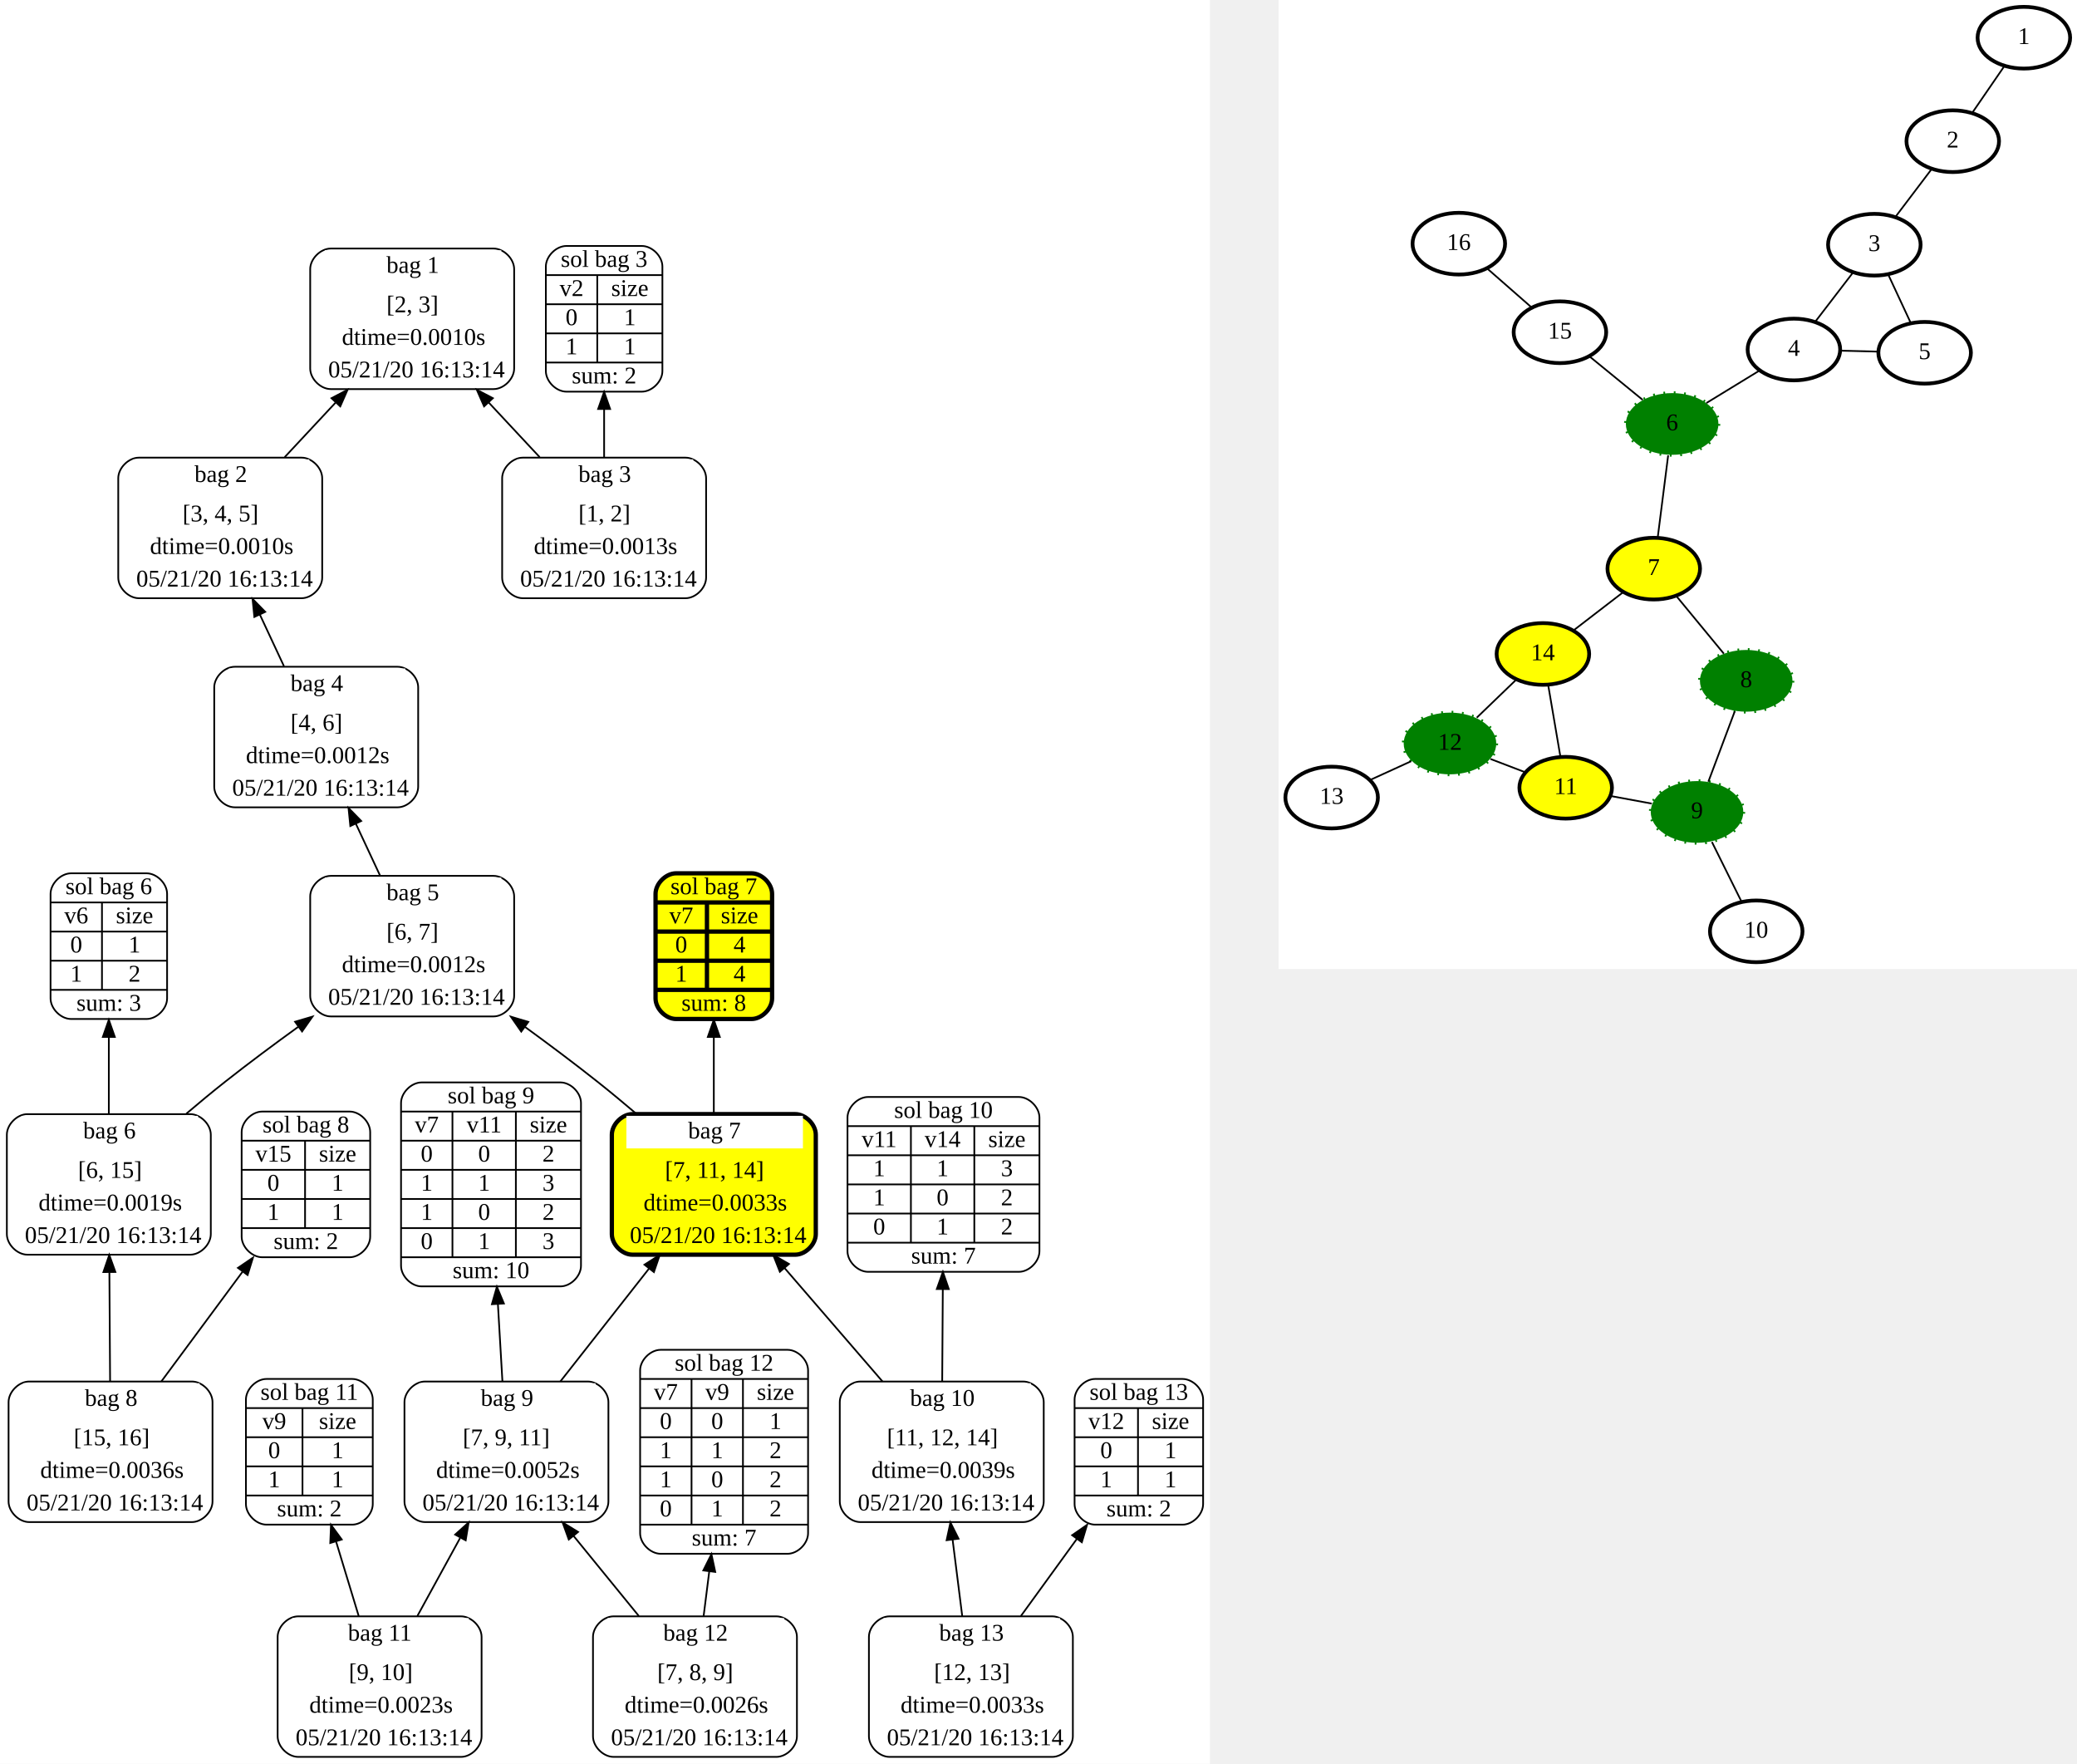
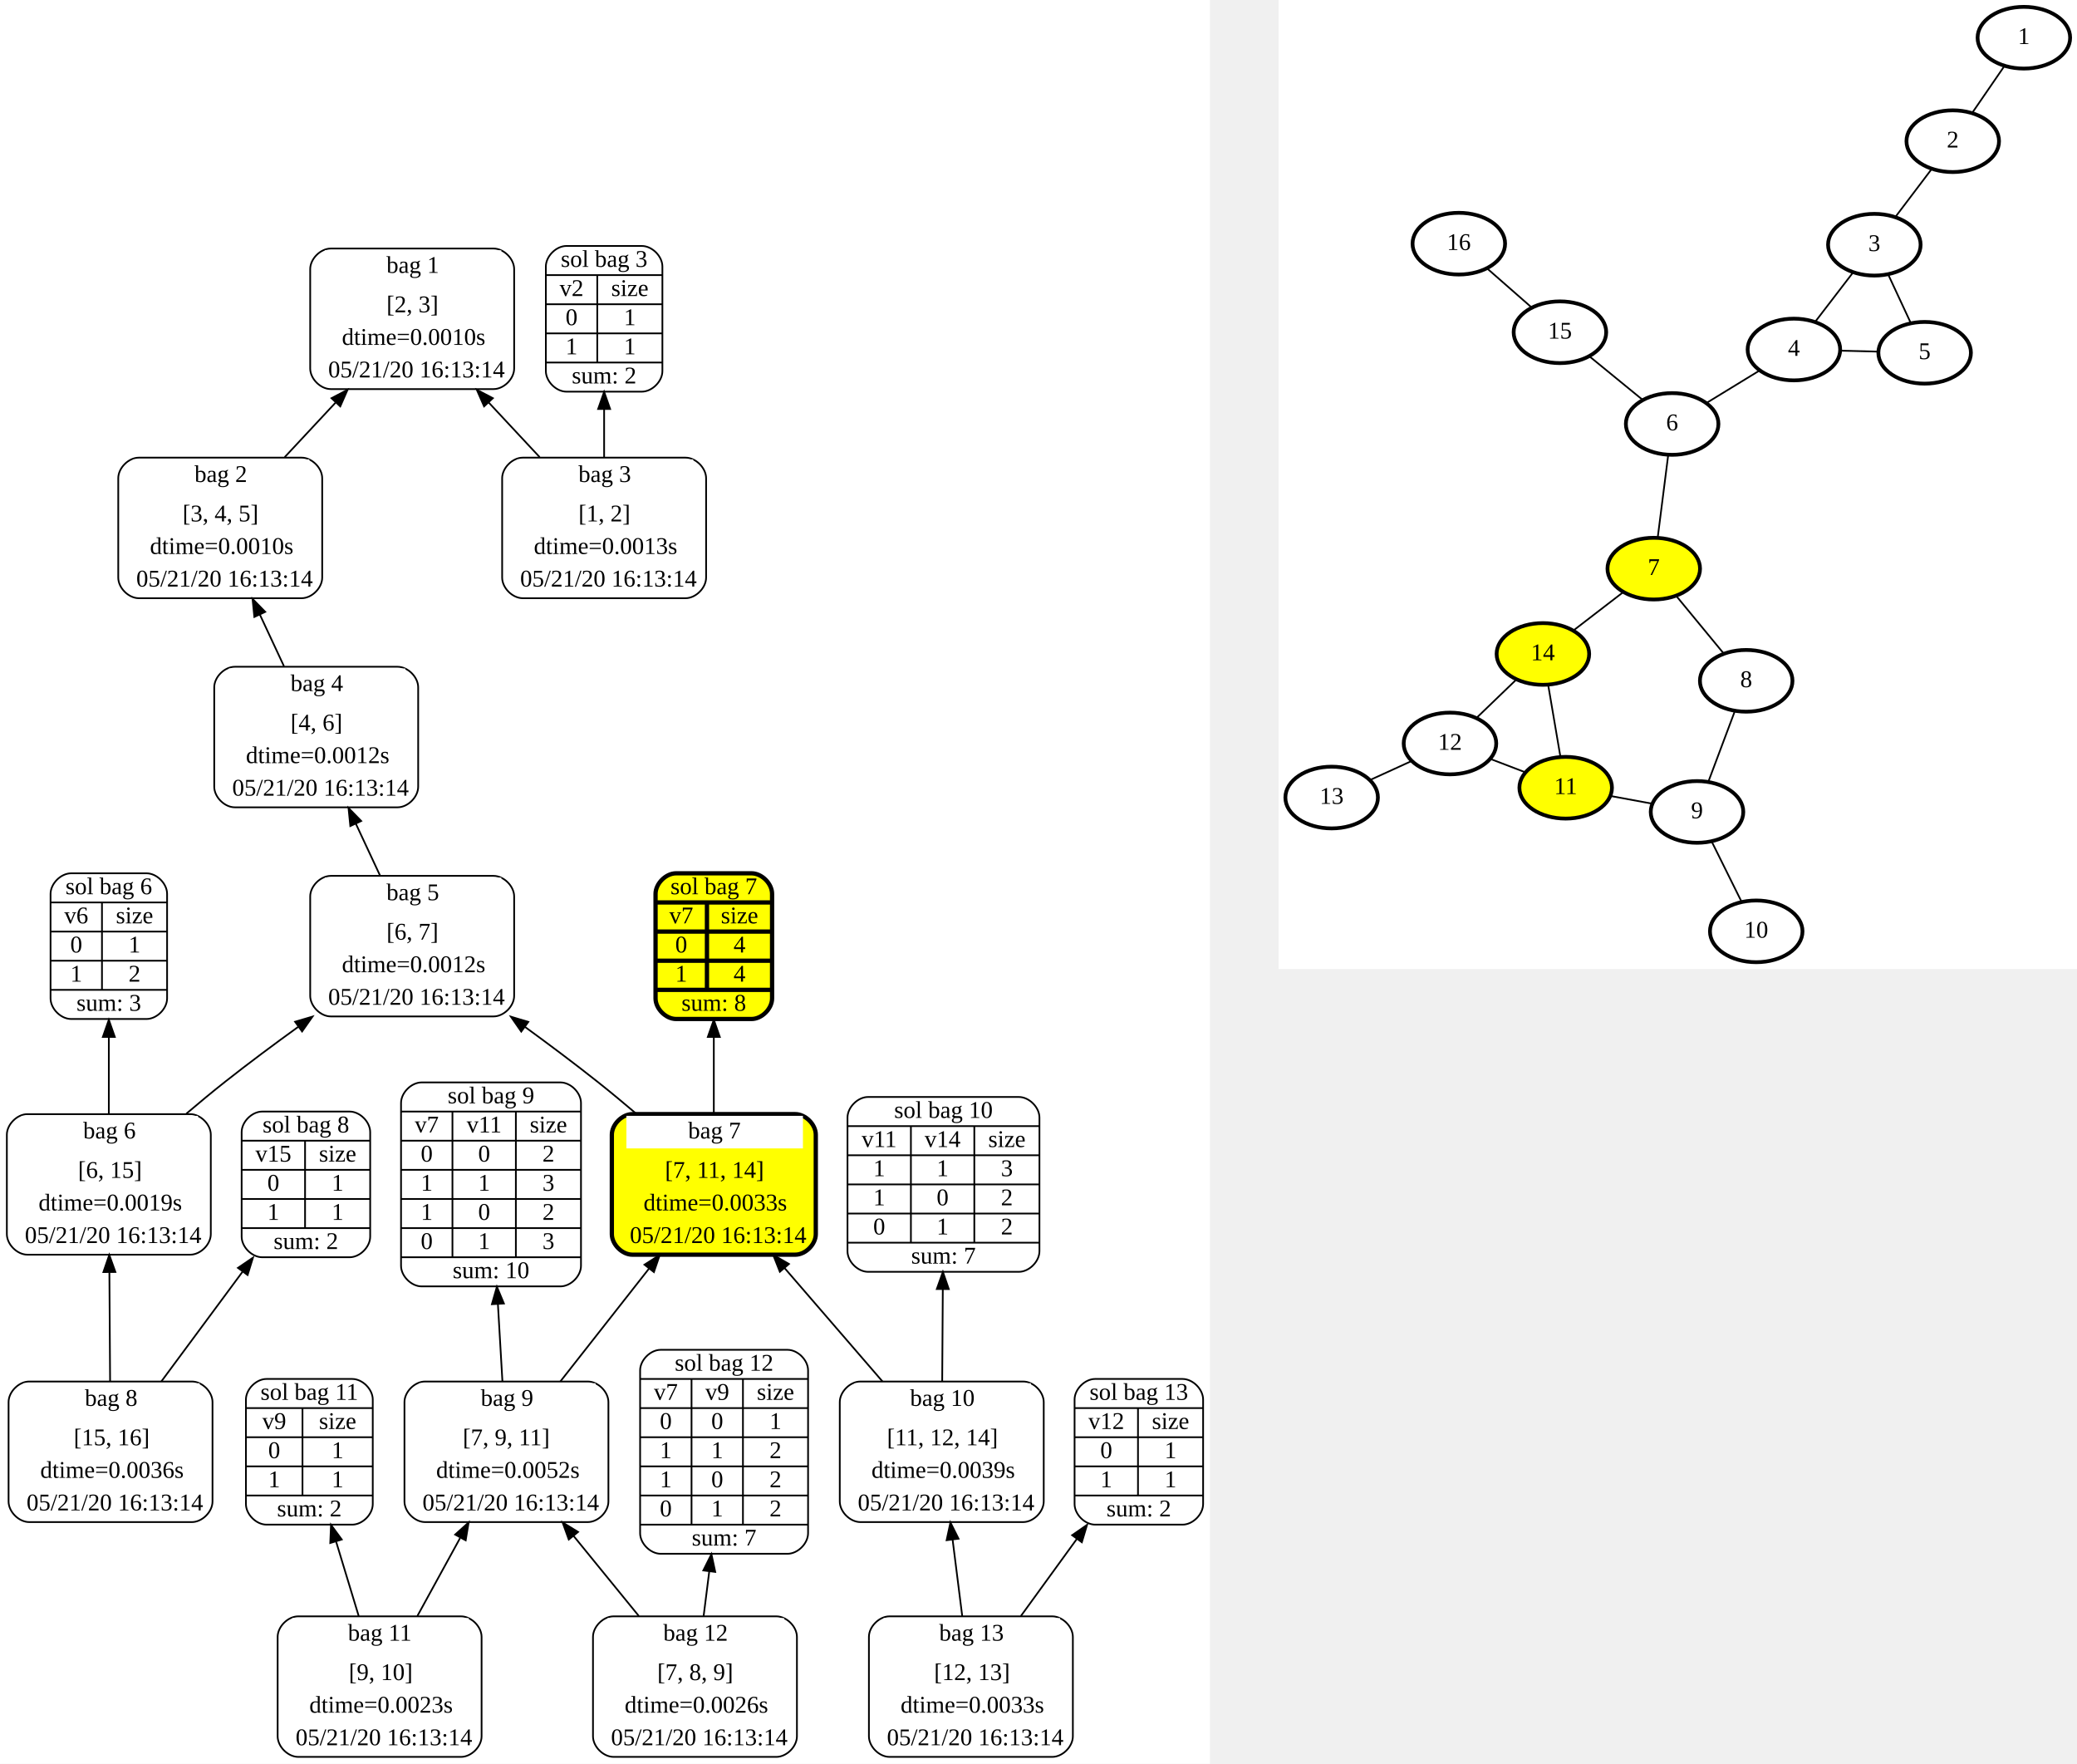
<svg xmlns="http://www.w3.org/2000/svg" viewBox="0.00 0.00 1211.9 1029.0" preserveAspectRatio="xMinYMin">
  <g id="graph0" class="graph" transform="scale(1 1) rotate(0) translate(4 1025)">
    <polygon fill="white" stroke="transparent" points="-4,4 -4,-1025 702,-1025 702,4 -4,4" />
    <g id="node1" class="node">
      <path fill="white" stroke="black" d="M284,-880C284,-880 189,-880 189,-880 183,-880 177,-874 177,-868 177,-868 177,-810 177,-810 177,-804 183,-798 189,-798 189,-798 284,-798 284,-798 290,-798 296,-804 296,-810 296,-810 296,-868 296,-868 296,-874 290,-880 284,-880" />
      <polygon fill="white" stroke="transparent" points="185.5,-860 185.5,-879 288.5,-879 288.5,-860 185.5,-860" />
      <text text-anchor="start" x="221.5" y="-865.8" font-family="Times New Roman,serif" font-size="14.00">bag 1</text>
      <text text-anchor="start" x="221.5" y="-842.8" font-family="Times New Roman,serif" font-size="14.00">[2, 3]</text>
      <text text-anchor="start" x="195.5" y="-823.8" font-family="Times New Roman,serif" font-size="14.00">dtime=0.0010s</text>
      <text text-anchor="start" x="187.5" y="-804.8" font-family="Times New Roman,serif" font-size="14.00">05/21/20 16:13:14</text>
    </g>
    <g id="node2" class="node">
      <path fill="white" stroke="black" d="M172,-758C172,-758 77,-758 77,-758 71,-758 65,-752 65,-746 65,-746 65,-688 65,-688 65,-682 71,-676 77,-676 77,-676 172,-676 172,-676 178,-676 184,-682 184,-688 184,-688 184,-746 184,-746 184,-752 178,-758 172,-758" />
      <polygon fill="white" stroke="transparent" points="73.5,-738 73.5,-757 176.5,-757 176.5,-738 73.5,-738" />
      <text text-anchor="start" x="109.5" y="-743.8" font-family="Times New Roman,serif" font-size="14.00">bag 2</text>
      <text text-anchor="start" x="102.5" y="-720.8" font-family="Times New Roman,serif" font-size="14.00">[3, 4, 5]</text>
      <text text-anchor="start" x="83.5" y="-701.8" font-family="Times New Roman,serif" font-size="14.00">dtime=0.0010s</text>
      <text text-anchor="start" x="75.5" y="-682.8" font-family="Times New Roman,serif" font-size="14.00">05/21/20 16:13:14</text>
    </g>
    <g id="edge1" class="edge">
      <path fill="none" stroke="black" d="M162.11,-758.29C171.62,-768.48 181.93,-779.53 191.75,-790.06" />
      <polygon fill="black" stroke="black" points="189.42,-792.69 198.8,-797.61 194.54,-787.91 189.42,-792.69" />
    </g>
    <g id="node3" class="node">
      <path fill="white" stroke="black" d="M396,-758C396,-758 301,-758 301,-758 295,-758 289,-752 289,-746 289,-746 289,-688 289,-688 289,-682 295,-676 301,-676 301,-676 396,-676 396,-676 402,-676 408,-682 408,-688 408,-688 408,-746 408,-746 408,-752 402,-758 396,-758" />
      <polygon fill="white" stroke="transparent" points="297.5,-738 297.5,-757 400.5,-757 400.5,-738 297.5,-738" />
      <text text-anchor="start" x="333.5" y="-743.8" font-family="Times New Roman,serif" font-size="14.00">bag 3</text>
      <text text-anchor="start" x="333.5" y="-720.8" font-family="Times New Roman,serif" font-size="14.00">[1, 2]</text>
      <text text-anchor="start" x="307.5" y="-701.8" font-family="Times New Roman,serif" font-size="14.00">dtime=0.0013s</text>
      <text text-anchor="start" x="299.5" y="-682.8" font-family="Times New Roman,serif" font-size="14.00">05/21/20 16:13:14</text>
    </g>
    <g id="edge2" class="edge">
      <path fill="none" stroke="black" d="M310.89,-758.29C301.38,-768.48 291.07,-779.53 281.25,-790.06" />
      <polygon fill="black" stroke="black" points="278.46,-787.91 274.2,-797.61 283.58,-792.69 278.46,-787.91" />
    </g>
    <g id="node20" class="node">
      <path fill="white" stroke="black" d="M326.5,-796.5C326.5,-796.5 370.5,-796.5 370.5,-796.5 376.5,-796.5 382.5,-802.5 382.5,-808.5 382.5,-808.5 382.5,-869.5 382.5,-869.5 382.5,-875.5 376.5,-881.5 370.5,-881.5 370.5,-881.5 326.5,-881.5 326.5,-881.5 320.5,-881.5 314.5,-875.5 314.5,-869.5 314.5,-869.5 314.5,-808.5 314.5,-808.5 314.5,-802.5 320.5,-796.5 326.5,-796.5" />
      <text text-anchor="middle" x="348.5" y="-869.3" font-family="Times New Roman,serif" font-size="14.00">sol bag 3</text>
      <text text-anchor="middle" x="329.5" y="-852.3" font-family="Times New Roman,serif" font-size="14.00">v2</text>
      <text text-anchor="middle" x="329.5" y="-835.3" font-family="Times New Roman,serif" font-size="14.00">0</text>
      <text text-anchor="middle" x="329.5" y="-818.3" font-family="Times New Roman,serif" font-size="14.00">1</text>
      <text text-anchor="middle" x="363.5" y="-852.3" font-family="Times New Roman,serif" font-size="14.00">size</text>
      <text text-anchor="middle" x="363.5" y="-835.3" font-family="Times New Roman,serif" font-size="14.00">1</text>
      <text text-anchor="middle" x="363.5" y="-818.3" font-family="Times New Roman,serif" font-size="14.00">1</text>
      <text text-anchor="middle" x="348.5" y="-801.3" font-family="Times New Roman,serif" font-size="14.00">sum: 2</text>
      <polyline fill="none" stroke="black" points="314.5,-864.5 382.5,-864.5 " />
      <polyline fill="none" stroke="black" points="314.5,-847.5 344.5,-847.5 " />
      <polyline fill="none" stroke="black" points="314.5,-830.5 344.5,-830.5 " />
      <polyline fill="none" stroke="black" points="344.5,-813.5 344.5,-864.5 " />
      <polyline fill="none" stroke="black" points="344.5,-847.5 382.5,-847.5 " />
      <polyline fill="none" stroke="black" points="344.5,-830.5 382.5,-830.5 " />
      <polyline fill="none" stroke="black" points="314.5,-813.5 382.5,-813.5 " />
    </g>
    <g id="edge19" class="edge">
      <path fill="none" stroke="black" d="M348.5,-758.29C348.5,-767.29 348.5,-776.96 348.5,-786.35" />
      <polygon fill="black" stroke="black" points="345,-786.38 348.5,-796.38 352,-786.38 345,-786.38" />
    </g>
    <g id="node4" class="node">
      <path fill="white" stroke="black" d="M228,-636C228,-636 133,-636 133,-636 127,-636 121,-630 121,-624 121,-624 121,-566 121,-566 121,-560 127,-554 133,-554 133,-554 228,-554 228,-554 234,-554 240,-560 240,-566 240,-566 240,-624 240,-624 240,-630 234,-636 228,-636" />
      <polygon fill="white" stroke="transparent" points="129.5,-616 129.5,-635 232.5,-635 232.5,-616 129.5,-616" />
      <text text-anchor="start" x="165.5" y="-621.8" font-family="Times New Roman,serif" font-size="14.00">bag 4</text>
      <text text-anchor="start" x="165.5" y="-598.8" font-family="Times New Roman,serif" font-size="14.00">[4, 6]</text>
      <text text-anchor="start" x="139.5" y="-579.8" font-family="Times New Roman,serif" font-size="14.00">dtime=0.0012s</text>
      <text text-anchor="start" x="131.5" y="-560.8" font-family="Times New Roman,serif" font-size="14.00">05/21/20 16:13:14</text>
    </g>
    <g id="edge3" class="edge">
      <path fill="none" stroke="black" d="M161.7,-636.29C157.17,-645.99 152.29,-656.46 147.59,-666.52" />
      <polygon fill="black" stroke="black" points="144.41,-665.07 143.35,-675.61 150.75,-668.03 144.41,-665.07" />
    </g>
    <g id="node5" class="node">
      <path fill="white" stroke="black" d="M284,-514C284,-514 189,-514 189,-514 183,-514 177,-508 177,-502 177,-502 177,-444 177,-444 177,-438 183,-432 189,-432 189,-432 284,-432 284,-432 290,-432 296,-438 296,-444 296,-444 296,-502 296,-502 296,-508 290,-514 284,-514" />
      <polygon fill="white" stroke="transparent" points="185.5,-494 185.5,-513 288.5,-513 288.5,-494 185.5,-494" />
      <text text-anchor="start" x="221.5" y="-499.8" font-family="Times New Roman,serif" font-size="14.00">bag 5</text>
      <text text-anchor="start" x="221.5" y="-476.8" font-family="Times New Roman,serif" font-size="14.00">[6, 7]</text>
      <text text-anchor="start" x="195.5" y="-457.8" font-family="Times New Roman,serif" font-size="14.00">dtime=0.0012s</text>
      <text text-anchor="start" x="187.5" y="-438.8" font-family="Times New Roman,serif" font-size="14.00">05/21/20 16:13:14</text>
    </g>
    <g id="edge4" class="edge">
      <path fill="none" stroke="black" d="M217.7,-514.29C213.17,-523.99 208.29,-534.46 203.59,-544.52" />
      <polygon fill="black" stroke="black" points="200.41,-543.07 199.35,-553.61 206.75,-546.03 200.41,-543.07" />
    </g>
    <g id="node6" class="node">
      <path fill="white" stroke="black" d="M107,-375C107,-375 12,-375 12,-375 6,-375 0,-369 0,-363 0,-363 0,-305 0,-305 0,-299 6,-293 12,-293 12,-293 107,-293 107,-293 113,-293 119,-299 119,-305 119,-305 119,-363 119,-363 119,-369 113,-375 107,-375" />
      <polygon fill="white" stroke="transparent" points="8.5,-355 8.5,-374 111.5,-374 111.5,-355 8.5,-355" />
      <text text-anchor="start" x="44.5" y="-360.8" font-family="Times New Roman,serif" font-size="14.00">bag 6</text>
      <text text-anchor="start" x="41.5" y="-337.8" font-family="Times New Roman,serif" font-size="14.00">[6, 15]</text>
      <text text-anchor="start" x="18.5" y="-318.8" font-family="Times New Roman,serif" font-size="14.00">dtime=0.0019s</text>
      <text text-anchor="start" x="10.5" y="-299.8" font-family="Times New Roman,serif" font-size="14.00">05/21/20 16:13:14</text>
    </g>
    <g id="edge5" class="edge">
      <path fill="none" stroke="black" d="M104.73,-375.27C112.24,-381.65 120.01,-388.1 127.5,-394 141.02,-404.66 155.82,-415.68 170.05,-425.95" />
      <polygon fill="black" stroke="black" points="168.17,-428.91 178.34,-431.9 172.26,-423.23 168.17,-428.91" />
    </g>
    <g id="node18" class="node">
      <path fill="white" stroke="black" d="M37.5,-430.5C37.5,-430.5 81.5,-430.5 81.5,-430.5 87.5,-430.5 93.5,-436.5 93.5,-442.5 93.5,-442.5 93.5,-503.5 93.5,-503.5 93.5,-509.5 87.5,-515.5 81.5,-515.5 81.5,-515.5 37.5,-515.5 37.5,-515.5 31.5,-515.5 25.5,-509.5 25.5,-503.5 25.5,-503.5 25.5,-442.5 25.5,-442.5 25.5,-436.5 31.5,-430.5 37.5,-430.5" />
      <text text-anchor="middle" x="59.5" y="-503.3" font-family="Times New Roman,serif" font-size="14.00">sol bag 6</text>
      <text text-anchor="middle" x="40.5" y="-486.3" font-family="Times New Roman,serif" font-size="14.00">v6</text>
      <text text-anchor="middle" x="40.5" y="-469.3" font-family="Times New Roman,serif" font-size="14.00">0</text>
      <text text-anchor="middle" x="40.5" y="-452.3" font-family="Times New Roman,serif" font-size="14.00">1</text>
      <text text-anchor="middle" x="74.5" y="-486.3" font-family="Times New Roman,serif" font-size="14.00">size</text>
      <text text-anchor="middle" x="74.5" y="-469.3" font-family="Times New Roman,serif" font-size="14.00">1</text>
      <text text-anchor="middle" x="74.5" y="-452.3" font-family="Times New Roman,serif" font-size="14.00">2</text>
      <text text-anchor="middle" x="59.5" y="-435.3" font-family="Times New Roman,serif" font-size="14.00">sum: 3</text>
      <polyline fill="none" stroke="black" points="25.5,-498.5 93.5,-498.5 " />
      <polyline fill="none" stroke="black" points="25.5,-481.5 55.5,-481.5 " />
      <polyline fill="none" stroke="black" points="25.5,-464.5 55.5,-464.5 " />
      <polyline fill="none" stroke="black" points="55.5,-447.5 55.5,-498.5 " />
      <polyline fill="none" stroke="black" points="55.5,-481.5 93.5,-481.5 " />
      <polyline fill="none" stroke="black" points="55.5,-464.5 93.5,-464.5 " />
      <polyline fill="none" stroke="black" points="25.5,-447.5 93.5,-447.5 " />
    </g>
    <g id="edge17" class="edge">
      <path fill="none" stroke="black" d="M59.5,-375.36C59.5,-389.34 59.5,-405.22 59.5,-420" />
      <polygon fill="black" stroke="black" points="56,-420.02 59.5,-430.02 63,-420.02 56,-420.02" />
    </g>
    <g id="node7" class="node">
      <path fill="yellow" stroke="black" stroke-width="2.5" d="M460,-375C460,-375 365,-375 365,-375 359,-375 353,-369 353,-363 353,-363 353,-305 353,-305 353,-299 359,-293 365,-293 365,-293 460,-293 460,-293 466,-293 472,-299 472,-305 472,-305 472,-363 472,-363 472,-369 466,-375 460,-375" />
      <polygon fill="white" stroke="transparent" points="361.5,-355 361.5,-374 464.5,-374 464.5,-355 361.5,-355" />
      <text text-anchor="start" x="397.5" y="-360.8" font-family="Times New Roman,serif" font-size="14.00">bag 7</text>
      <text text-anchor="start" x="384" y="-337.8" font-family="Times New Roman,serif" font-size="14.00">[7, 11, 14]</text>
      <text text-anchor="start" x="371.5" y="-318.8" font-family="Times New Roman,serif" font-size="14.00">dtime=0.0033s</text>
      <text text-anchor="start" x="363.5" y="-299.8" font-family="Times New Roman,serif" font-size="14.00">05/21/20 16:13:14</text>
    </g>
    <g id="edge6" class="edge">
      <path fill="none" stroke="black" d="M367.25,-375.24C359.75,-381.63 351.97,-388.08 344.5,-394 331.09,-404.63 316.41,-415.63 302.32,-425.89" />
      <polygon fill="black" stroke="black" points="300.14,-423.15 294.1,-431.85 304.25,-428.81 300.14,-423.15" />
    </g>
    <g id="node22" class="node">
      <path fill="yellow" stroke="black" stroke-width="2.5" d="M390.5,-430.5C390.5,-430.5 434.5,-430.5 434.5,-430.5 440.5,-430.5 446.5,-436.5 446.5,-442.5 446.5,-442.5 446.5,-503.5 446.5,-503.5 446.5,-509.5 440.5,-515.5 434.5,-515.5 434.5,-515.5 390.5,-515.5 390.5,-515.5 384.5,-515.5 378.5,-509.5 378.5,-503.5 378.5,-503.5 378.5,-442.5 378.5,-442.5 378.5,-436.5 384.5,-430.5 390.5,-430.5" />
      <text text-anchor="middle" x="412.5" y="-503.3" font-family="Times New Roman,serif" font-size="14.00">sol bag 7</text>
      <text text-anchor="middle" x="393.5" y="-486.3" font-family="Times New Roman,serif" font-size="14.00">v7</text>
      <text text-anchor="middle" x="393.5" y="-469.3" font-family="Times New Roman,serif" font-size="14.00">0</text>
      <text text-anchor="middle" x="393.5" y="-452.3" font-family="Times New Roman,serif" font-size="14.00">1</text>
      <text text-anchor="middle" x="427.5" y="-486.3" font-family="Times New Roman,serif" font-size="14.00">size</text>
      <text text-anchor="middle" x="427.5" y="-469.3" font-family="Times New Roman,serif" font-size="14.00">4</text>
      <text text-anchor="middle" x="427.5" y="-452.3" font-family="Times New Roman,serif" font-size="14.00">4</text>
      <text text-anchor="middle" x="412.5" y="-435.3" font-family="Times New Roman,serif" font-size="14.00">sum: 8</text>
      <polyline fill="none" stroke="black" stroke-width="2.5" points="378.5,-498.5 446.5,-498.5 " />
      <polyline fill="none" stroke="black" stroke-width="2.5" points="378.5,-481.5 408.5,-481.5 " />
      <polyline fill="none" stroke="black" stroke-width="2.5" points="378.5,-464.5 408.5,-464.5 " />
      <polyline fill="none" stroke="black" stroke-width="2.5" points="408.5,-447.5 408.5,-498.5 " />
      <polyline fill="none" stroke="black" stroke-width="2.5" points="408.5,-481.5 446.5,-481.5 " />
      <polyline fill="none" stroke="black" stroke-width="2.5" points="408.5,-464.5 446.5,-464.5 " />
      <polyline fill="none" stroke="black" stroke-width="2.5" points="378.5,-447.5 446.5,-447.5 " />
    </g>
    <g id="edge21" class="edge">
      <path fill="none" stroke="black" d="M412.5,-375.36C412.5,-389.34 412.5,-405.22 412.5,-420" />
      <polygon fill="black" stroke="black" points="409,-420.02 412.5,-430.02 416,-420.02 409,-420.02" />
    </g>
    <g id="node8" class="node">
      <path fill="white" stroke="black" d="M108,-219C108,-219 13,-219 13,-219 7,-219 1,-213 1,-207 1,-207 1,-149 1,-149 1,-143 7,-137 13,-137 13,-137 108,-137 108,-137 114,-137 120,-143 120,-149 120,-149 120,-207 120,-207 120,-213 114,-219 108,-219" />
      <polygon fill="white" stroke="transparent" points="9.5,-199 9.5,-218 112.5,-218 112.5,-199 9.5,-199" />
      <text text-anchor="start" x="45.5" y="-204.8" font-family="Times New Roman,serif" font-size="14.00">bag 8</text>
      <text text-anchor="start" x="39" y="-181.8" font-family="Times New Roman,serif" font-size="14.00">[15, 16]</text>
      <text text-anchor="start" x="19.5" y="-162.8" font-family="Times New Roman,serif" font-size="14.00">dtime=0.0036s</text>
      <text text-anchor="start" x="11.5" y="-143.8" font-family="Times New Roman,serif" font-size="14.00">05/21/20 16:13:14</text>
    </g>
    <g id="edge7" class="edge">
      <path fill="none" stroke="black" d="M60.24,-219.06C60.11,-238.5 59.96,-262.06 59.83,-282.7" />
      <polygon fill="black" stroke="black" points="56.33,-282.85 59.76,-292.87 63.33,-282.9 56.33,-282.85" />
    </g>
    <g id="node14" class="node">
      <path fill="white" stroke="black" d="M149,-291.5C149,-291.5 200,-291.5 200,-291.5 206,-291.5 212,-297.5 212,-303.5 212,-303.5 212,-364.5 212,-364.5 212,-370.5 206,-376.5 200,-376.5 200,-376.5 149,-376.5 149,-376.5 143,-376.5 137,-370.5 137,-364.5 137,-364.5 137,-303.5 137,-303.5 137,-297.5 143,-291.5 149,-291.5" />
      <text text-anchor="middle" x="174.5" y="-364.3" font-family="Times New Roman,serif" font-size="14.00">sol bag 8</text>
      <text text-anchor="middle" x="155.5" y="-347.3" font-family="Times New Roman,serif" font-size="14.00">v15</text>
      <text text-anchor="middle" x="155.5" y="-330.3" font-family="Times New Roman,serif" font-size="14.00">0</text>
      <text text-anchor="middle" x="155.5" y="-313.3" font-family="Times New Roman,serif" font-size="14.00">1</text>
      <text text-anchor="middle" x="193" y="-347.3" font-family="Times New Roman,serif" font-size="14.00">size</text>
      <text text-anchor="middle" x="193" y="-330.3" font-family="Times New Roman,serif" font-size="14.00">1</text>
      <text text-anchor="middle" x="193" y="-313.3" font-family="Times New Roman,serif" font-size="14.00">1</text>
      <text text-anchor="middle" x="174.5" y="-296.3" font-family="Times New Roman,serif" font-size="14.00">sum: 2</text>
      <polyline fill="none" stroke="black" points="137,-359.5 212,-359.5 " />
      <polyline fill="none" stroke="black" points="137,-342.5 174,-342.5 " />
      <polyline fill="none" stroke="black" points="137,-325.5 174,-325.5 " />
      <polyline fill="none" stroke="black" points="174,-308.5 174,-359.5 " />
      <polyline fill="none" stroke="black" points="174,-342.5 212,-342.5 " />
      <polyline fill="none" stroke="black" points="174,-325.5 212,-325.5 " />
      <polyline fill="none" stroke="black" points="137,-308.5 212,-308.5 " />
    </g>
    <g id="edge13" class="edge">
      <path fill="none" stroke="black" d="M90.15,-219.06C104.66,-238.65 122.25,-262.42 137.61,-283.17" />
      <polygon fill="black" stroke="black" points="134.84,-285.3 143.6,-291.26 140.46,-281.14 134.84,-285.3" />
    </g>
    <g id="node9" class="node">
      <path fill="white" stroke="black" d="M339,-219C339,-219 244,-219 244,-219 238,-219 232,-213 232,-207 232,-207 232,-149 232,-149 232,-143 238,-137 244,-137 244,-137 339,-137 339,-137 345,-137 351,-143 351,-149 351,-149 351,-207 351,-207 351,-213 345,-219 339,-219" />
      <polygon fill="white" stroke="transparent" points="240.5,-199 240.5,-218 343.5,-218 343.5,-199 240.5,-199" />
      <text text-anchor="start" x="276.5" y="-204.8" font-family="Times New Roman,serif" font-size="14.00">bag 9</text>
      <text text-anchor="start" x="266" y="-181.8" font-family="Times New Roman,serif" font-size="14.00">[7, 9, 11]</text>
      <text text-anchor="start" x="250.5" y="-162.8" font-family="Times New Roman,serif" font-size="14.00">dtime=0.0052s</text>
      <text text-anchor="start" x="242.5" y="-143.8" font-family="Times New Roman,serif" font-size="14.00">05/21/20 16:13:14</text>
    </g>
    <g id="edge8" class="edge">
      <path fill="none" stroke="black" d="M322.98,-219.06C338.81,-239.21 358.12,-263.79 374.74,-284.95" />
      <polygon fill="black" stroke="black" points="372.04,-287.17 380.97,-292.87 377.55,-282.85 372.04,-287.17" />
    </g>
    <g id="node19" class="node">
      <path fill="white" stroke="black" d="M242,-274.5C242,-274.5 323,-274.5 323,-274.5 329,-274.5 335,-280.5 335,-286.5 335,-286.5 335,-381.5 335,-381.5 335,-387.5 329,-393.5 323,-393.5 323,-393.5 242,-393.5 242,-393.5 236,-393.5 230,-387.5 230,-381.5 230,-381.5 230,-286.5 230,-286.5 230,-280.5 236,-274.5 242,-274.5" />
      <text text-anchor="middle" x="282.5" y="-381.3" font-family="Times New Roman,serif" font-size="14.00">sol bag 9</text>
      <text text-anchor="middle" x="245" y="-364.3" font-family="Times New Roman,serif" font-size="14.00">v7</text>
      <text text-anchor="middle" x="245" y="-347.3" font-family="Times New Roman,serif" font-size="14.00">0</text>
      <text text-anchor="middle" x="245" y="-330.3" font-family="Times New Roman,serif" font-size="14.00">1</text>
      <text text-anchor="middle" x="245" y="-313.3" font-family="Times New Roman,serif" font-size="14.00">1</text>
      <text text-anchor="middle" x="245" y="-296.3" font-family="Times New Roman,serif" font-size="14.00">0</text>
      <text text-anchor="middle" x="278.5" y="-364.3" font-family="Times New Roman,serif" font-size="14.00">v11</text>
      <text text-anchor="middle" x="278.5" y="-347.3" font-family="Times New Roman,serif" font-size="14.00">0</text>
      <text text-anchor="middle" x="278.5" y="-330.3" font-family="Times New Roman,serif" font-size="14.00">1</text>
      <text text-anchor="middle" x="278.5" y="-313.3" font-family="Times New Roman,serif" font-size="14.00">0</text>
      <text text-anchor="middle" x="278.5" y="-296.3" font-family="Times New Roman,serif" font-size="14.00">1</text>
      <text text-anchor="middle" x="316" y="-364.3" font-family="Times New Roman,serif" font-size="14.00">size</text>
      <text text-anchor="middle" x="316" y="-347.3" font-family="Times New Roman,serif" font-size="14.00">2</text>
      <text text-anchor="middle" x="316" y="-330.3" font-family="Times New Roman,serif" font-size="14.00">3</text>
      <text text-anchor="middle" x="316" y="-313.3" font-family="Times New Roman,serif" font-size="14.00">2</text>
      <text text-anchor="middle" x="316" y="-296.3" font-family="Times New Roman,serif" font-size="14.00">3</text>
      <text text-anchor="middle" x="282.5" y="-279.3" font-family="Times New Roman,serif" font-size="14.00">sum: 10</text>
      <polyline fill="none" stroke="black" points="230,-376.5 335,-376.5 " />
      <polyline fill="none" stroke="black" points="230,-359.5 260,-359.5 " />
      <polyline fill="none" stroke="black" points="230,-342.5 260,-342.5 " />
      <polyline fill="none" stroke="black" points="230,-325.5 260,-325.5 " />
      <polyline fill="none" stroke="black" points="230,-308.5 260,-308.5 " />
      <polyline fill="none" stroke="black" points="260,-291.5 260,-376.5 " />
      <polyline fill="none" stroke="black" points="260,-359.5 297,-359.5 " />
      <polyline fill="none" stroke="black" points="260,-342.5 297,-342.5 " />
      <polyline fill="none" stroke="black" points="260,-325.5 297,-325.5 " />
      <polyline fill="none" stroke="black" points="260,-308.5 297,-308.5 " />
      <polyline fill="none" stroke="black" points="297,-291.5 297,-376.5 " />
      <polyline fill="none" stroke="black" points="297,-359.5 335,-359.5 " />
      <polyline fill="none" stroke="black" points="297,-342.5 335,-342.5 " />
      <polyline fill="none" stroke="black" points="297,-325.5 335,-325.5 " />
      <polyline fill="none" stroke="black" points="297,-308.5 335,-308.5 " />
      <polyline fill="none" stroke="black" points="230,-291.5 335,-291.5 " />
    </g>
    <g id="edge18" class="edge">
      <path fill="none" stroke="black" d="M289.16,-219.06C288.35,-232.88 287.42,-248.77 286.52,-264.22" />
      <polygon fill="black" stroke="black" points="283.02,-264.1 285.93,-274.29 290.01,-264.51 283.02,-264.1" />
    </g>
    <g id="node10" class="node">
      <path fill="white" stroke="black" d="M593,-219C593,-219 498,-219 498,-219 492,-219 486,-213 486,-207 486,-207 486,-149 486,-149 486,-143 492,-137 498,-137 498,-137 593,-137 593,-137 599,-137 605,-143 605,-149 605,-149 605,-207 605,-207 605,-213 599,-219 593,-219" />
      <polygon fill="white" stroke="transparent" points="494.5,-199 494.5,-218 597.5,-218 597.5,-199 494.5,-199" />
      <text text-anchor="start" x="527" y="-204.8" font-family="Times New Roman,serif" font-size="14.00">bag 10</text>
      <text text-anchor="start" x="513.5" y="-181.8" font-family="Times New Roman,serif" font-size="14.00">[11, 12, 14]</text>
      <text text-anchor="start" x="504.5" y="-162.8" font-family="Times New Roman,serif" font-size="14.00">dtime=0.0039s</text>
      <text text-anchor="start" x="496.5" y="-143.8" font-family="Times New Roman,serif" font-size="14.00">05/21/20 16:13:14</text>
    </g>
    <g id="edge9" class="edge">
      <path fill="none" stroke="black" d="M510.9,-219.06C493.42,-239.3 472.09,-264 453.76,-285.23" />
      <polygon fill="black" stroke="black" points="451.04,-283.02 447.15,-292.87 456.34,-287.59 451.04,-283.02" />
    </g>
    <g id="node21" class="node">
      <path fill="white" stroke="black" d="M502.5,-283C502.5,-283 590.5,-283 590.5,-283 596.5,-283 602.5,-289 602.5,-295 602.5,-295 602.5,-373 602.5,-373 602.5,-379 596.5,-385 590.5,-385 590.5,-385 502.5,-385 502.5,-385 496.5,-385 490.5,-379 490.5,-373 490.5,-373 490.5,-295 490.5,-295 490.5,-289 496.5,-283 502.5,-283" />
      <text text-anchor="middle" x="546.5" y="-372.8" font-family="Times New Roman,serif" font-size="14.00">sol bag 10</text>
      <text text-anchor="middle" x="509" y="-355.8" font-family="Times New Roman,serif" font-size="14.00">v11</text>
      <text text-anchor="middle" x="509" y="-338.8" font-family="Times New Roman,serif" font-size="14.00">1</text>
      <text text-anchor="middle" x="509" y="-321.8" font-family="Times New Roman,serif" font-size="14.00">1</text>
      <text text-anchor="middle" x="509" y="-304.8" font-family="Times New Roman,serif" font-size="14.00">0</text>
      <text text-anchor="middle" x="546" y="-355.8" font-family="Times New Roman,serif" font-size="14.00">v14</text>
      <text text-anchor="middle" x="546" y="-338.8" font-family="Times New Roman,serif" font-size="14.00">1</text>
      <text text-anchor="middle" x="546" y="-321.8" font-family="Times New Roman,serif" font-size="14.00">0</text>
      <text text-anchor="middle" x="546" y="-304.8" font-family="Times New Roman,serif" font-size="14.00">1</text>
      <text text-anchor="middle" x="583.5" y="-355.8" font-family="Times New Roman,serif" font-size="14.00">size</text>
      <text text-anchor="middle" x="583.5" y="-338.8" font-family="Times New Roman,serif" font-size="14.00">3</text>
      <text text-anchor="middle" x="583.5" y="-321.8" font-family="Times New Roman,serif" font-size="14.00">2</text>
      <text text-anchor="middle" x="583.5" y="-304.8" font-family="Times New Roman,serif" font-size="14.00">2</text>
      <text text-anchor="middle" x="546.5" y="-287.8" font-family="Times New Roman,serif" font-size="14.00">sum: 7</text>
      <polyline fill="none" stroke="black" points="490.5,-368 602.5,-368 " />
      <polyline fill="none" stroke="black" points="490.5,-351 527.5,-351 " />
      <polyline fill="none" stroke="black" points="490.5,-334 527.5,-334 " />
      <polyline fill="none" stroke="black" points="490.5,-317 527.5,-317 " />
      <polyline fill="none" stroke="black" points="527.5,-300 527.5,-368 " />
      <polyline fill="none" stroke="black" points="527.5,-351 564.5,-351 " />
      <polyline fill="none" stroke="black" points="527.5,-334 564.5,-334 " />
      <polyline fill="none" stroke="black" points="527.5,-317 564.5,-317 " />
      <polyline fill="none" stroke="black" points="564.5,-300 564.5,-368 " />
      <polyline fill="none" stroke="black" points="564.5,-351 602.5,-351 " />
      <polyline fill="none" stroke="black" points="564.5,-334 602.5,-334 " />
      <polyline fill="none" stroke="black" points="564.5,-317 602.5,-317 " />
      <polyline fill="none" stroke="black" points="490.5,-300 602.5,-300 " />
    </g>
    <g id="edge20" class="edge">
      <path fill="none" stroke="black" d="M545.76,-219.06C545.87,-235.45 545.99,-254.77 546.11,-272.8" />
      <polygon fill="black" stroke="black" points="542.61,-272.96 546.17,-282.94 549.61,-272.92 542.61,-272.96" />
    </g>
    <g id="node11" class="node">
      <path fill="white" stroke="black" d="M265,-82C265,-82 170,-82 170,-82 164,-82 158,-76 158,-70 158,-70 158,-12 158,-12 158,-6 164,0 170,0 170,0 265,0 265,0 271,0 277,-6 277,-12 277,-12 277,-70 277,-70 277,-76 271,-82 265,-82" />
      <polygon fill="white" stroke="transparent" points="166.5,-62 166.5,-81 269.5,-81 269.5,-62 166.5,-62" />
      <text text-anchor="start" x="199" y="-67.8" font-family="Times New Roman,serif" font-size="14.00">bag 11</text>
      <text text-anchor="start" x="199.5" y="-44.8" font-family="Times New Roman,serif" font-size="14.00">[9, 10]</text>
      <text text-anchor="start" x="176.5" y="-25.8" font-family="Times New Roman,serif" font-size="14.00">dtime=0.0023s</text>
      <text text-anchor="start" x="168.5" y="-6.8" font-family="Times New Roman,serif" font-size="14.00">05/21/20 16:13:14</text>
    </g>
    <g id="edge10" class="edge">
      <path fill="none" stroke="black" d="M239.5,-82.14C247.33,-96.43 256.25,-112.69 264.45,-127.66" />
      <polygon fill="black" stroke="black" points="261.58,-129.7 269.45,-136.78 267.72,-126.33 261.58,-129.7" />
    </g>
    <g id="node15" class="node">
      <path fill="white" stroke="black" d="M151.5,-135.5C151.5,-135.5 201.5,-135.5 201.5,-135.5 207.5,-135.5 213.5,-141.5 213.5,-147.5 213.5,-147.5 213.5,-208.5 213.5,-208.5 213.5,-214.5 207.5,-220.5 201.5,-220.5 201.5,-220.5 151.5,-220.5 151.5,-220.5 145.5,-220.5 139.5,-214.5 139.5,-208.5 139.5,-208.5 139.5,-147.5 139.5,-147.5 139.5,-141.5 145.5,-135.5 151.5,-135.5" />
      <text text-anchor="middle" x="176.5" y="-208.3" font-family="Times New Roman,serif" font-size="14.00">sol bag 11</text>
      <text text-anchor="middle" x="156" y="-191.3" font-family="Times New Roman,serif" font-size="14.00">v9</text>
      <text text-anchor="middle" x="156" y="-174.3" font-family="Times New Roman,serif" font-size="14.00">0</text>
      <text text-anchor="middle" x="156" y="-157.3" font-family="Times New Roman,serif" font-size="14.00">1</text>
      <text text-anchor="middle" x="193" y="-191.3" font-family="Times New Roman,serif" font-size="14.00">size</text>
      <text text-anchor="middle" x="193" y="-174.3" font-family="Times New Roman,serif" font-size="14.00">1</text>
      <text text-anchor="middle" x="193" y="-157.3" font-family="Times New Roman,serif" font-size="14.00">1</text>
      <text text-anchor="middle" x="176.5" y="-140.3" font-family="Times New Roman,serif" font-size="14.00">sum: 2</text>
      <polyline fill="none" stroke="black" points="139.5,-203.5 213.5,-203.5 " />
      <polyline fill="none" stroke="black" points="139.5,-186.5 172.5,-186.5 " />
      <polyline fill="none" stroke="black" points="139.5,-169.5 172.5,-169.5 " />
      <polyline fill="none" stroke="black" points="172.5,-152.5 172.5,-203.5 " />
      <polyline fill="none" stroke="black" points="172.5,-186.5 213.5,-186.5 " />
      <polyline fill="none" stroke="black" points="172.5,-169.5 213.5,-169.5 " />
      <polyline fill="none" stroke="black" points="139.5,-152.5 213.5,-152.5 " />
    </g>
    <g id="edge14" class="edge">
      <path fill="none" stroke="black" d="M205.31,-82.14C201.17,-95.78 196.48,-111.21 192.11,-125.61" />
      <polygon fill="black" stroke="black" points="188.7,-124.79 189.14,-135.38 195.4,-126.83 188.7,-124.79" />
    </g>
    <g id="node12" class="node">
      <path fill="white" stroke="black" d="M449,-82C449,-82 354,-82 354,-82 348,-82 342,-76 342,-70 342,-70 342,-12 342,-12 342,-6 348,0 354,0 354,0 449,0 449,0 455,0 461,-6 461,-12 461,-12 461,-70 461,-70 461,-76 455,-82 449,-82" />
      <polygon fill="white" stroke="transparent" points="350.5,-62 350.5,-81 453.5,-81 453.5,-62 350.5,-62" />
      <text text-anchor="start" x="383" y="-67.8" font-family="Times New Roman,serif" font-size="14.00">bag 12</text>
      <text text-anchor="start" x="379.5" y="-44.8" font-family="Times New Roman,serif" font-size="14.00">[7, 8, 9]</text>
      <text text-anchor="start" x="360.5" y="-25.8" font-family="Times New Roman,serif" font-size="14.00">dtime=0.0026s</text>
      <text text-anchor="start" x="352.5" y="-6.8" font-family="Times New Roman,serif" font-size="14.00">05/21/20 16:13:14</text>
    </g>
    <g id="edge11" class="edge">
      <path fill="none" stroke="black" d="M368.79,-82.14C356.82,-96.83 343.15,-113.61 330.67,-128.92" />
      <polygon fill="black" stroke="black" points="327.87,-126.82 324.27,-136.78 333.3,-131.24 327.87,-126.82" />
    </g>
    <g id="node16" class="node">
      <path fill="white" stroke="black" d="M381.5,-118.5C381.5,-118.5 455.5,-118.5 455.5,-118.5 461.5,-118.5 467.5,-124.5 467.5,-130.5 467.5,-130.5 467.5,-225.5 467.5,-225.5 467.5,-231.5 461.5,-237.5 455.5,-237.5 455.5,-237.5 381.5,-237.5 381.5,-237.5 375.5,-237.5 369.5,-231.5 369.5,-225.5 369.5,-225.5 369.5,-130.5 369.5,-130.5 369.5,-124.5 375.5,-118.5 381.5,-118.5" />
      <text text-anchor="middle" x="418.5" y="-225.3" font-family="Times New Roman,serif" font-size="14.00">sol bag 12</text>
      <text text-anchor="middle" x="384.5" y="-208.3" font-family="Times New Roman,serif" font-size="14.00">v7</text>
      <text text-anchor="middle" x="384.5" y="-191.3" font-family="Times New Roman,serif" font-size="14.00">0</text>
      <text text-anchor="middle" x="384.5" y="-174.3" font-family="Times New Roman,serif" font-size="14.00">1</text>
      <text text-anchor="middle" x="384.5" y="-157.3" font-family="Times New Roman,serif" font-size="14.00">1</text>
      <text text-anchor="middle" x="384.5" y="-140.3" font-family="Times New Roman,serif" font-size="14.00">0</text>
      <text text-anchor="middle" x="414.5" y="-208.3" font-family="Times New Roman,serif" font-size="14.00">v9</text>
      <text text-anchor="middle" x="414.5" y="-191.3" font-family="Times New Roman,serif" font-size="14.00">0</text>
      <text text-anchor="middle" x="414.5" y="-174.3" font-family="Times New Roman,serif" font-size="14.00">1</text>
      <text text-anchor="middle" x="414.5" y="-157.3" font-family="Times New Roman,serif" font-size="14.00">0</text>
      <text text-anchor="middle" x="414.5" y="-140.3" font-family="Times New Roman,serif" font-size="14.00">1</text>
      <text text-anchor="middle" x="448.5" y="-208.3" font-family="Times New Roman,serif" font-size="14.00">size</text>
      <text text-anchor="middle" x="448.5" y="-191.3" font-family="Times New Roman,serif" font-size="14.00">1</text>
      <text text-anchor="middle" x="448.5" y="-174.3" font-family="Times New Roman,serif" font-size="14.00">2</text>
      <text text-anchor="middle" x="448.5" y="-157.3" font-family="Times New Roman,serif" font-size="14.00">2</text>
      <text text-anchor="middle" x="448.5" y="-140.3" font-family="Times New Roman,serif" font-size="14.00">2</text>
      <text text-anchor="middle" x="418.5" y="-123.3" font-family="Times New Roman,serif" font-size="14.00">sum: 7</text>
      <polyline fill="none" stroke="black" points="369.5,-220.5 467.5,-220.5 " />
      <polyline fill="none" stroke="black" points="369.5,-203.5 399.5,-203.5 " />
      <polyline fill="none" stroke="black" points="369.5,-186.5 399.5,-186.5 " />
      <polyline fill="none" stroke="black" points="369.5,-169.5 399.5,-169.5 " />
      <polyline fill="none" stroke="black" points="369.5,-152.5 399.5,-152.5 " />
      <polyline fill="none" stroke="black" points="399.5,-135.5 399.5,-220.5 " />
      <polyline fill="none" stroke="black" points="399.5,-203.5 429.5,-203.5 " />
      <polyline fill="none" stroke="black" points="399.5,-186.5 429.5,-186.5 " />
      <polyline fill="none" stroke="black" points="399.5,-169.5 429.5,-169.5 " />
      <polyline fill="none" stroke="black" points="399.5,-152.5 429.5,-152.5 " />
      <polyline fill="none" stroke="black" points="429.5,-135.5 429.5,-220.5 " />
      <polyline fill="none" stroke="black" points="429.5,-203.5 467.5,-203.5 " />
      <polyline fill="none" stroke="black" points="429.5,-186.5 467.5,-186.5 " />
      <polyline fill="none" stroke="black" points="429.5,-169.5 467.5,-169.5 " />
      <polyline fill="none" stroke="black" points="429.5,-152.5 467.5,-152.5 " />
      <polyline fill="none" stroke="black" points="369.5,-135.5 467.5,-135.5 " />
    </g>
    <g id="edge15" class="edge">
      <path fill="none" stroke="black" d="M406.55,-82.14C407.59,-90.38 408.71,-99.28 409.84,-108.21" />
      <polygon fill="black" stroke="black" points="406.38,-108.79 411.11,-118.28 413.33,-107.92 406.38,-108.79" />
    </g>
    <g id="node13" class="node">
      <path fill="white" stroke="black" d="M610,-82C610,-82 515,-82 515,-82 509,-82 503,-76 503,-70 503,-70 503,-12 503,-12 503,-6 509,0 515,0 515,0 610,0 610,0 616,0 622,-6 622,-12 622,-12 622,-70 622,-70 622,-76 616,-82 610,-82" />
      <polygon fill="white" stroke="transparent" points="511.5,-62 511.5,-81 614.5,-81 614.5,-62 511.5,-62" />
      <text text-anchor="start" x="544" y="-67.8" font-family="Times New Roman,serif" font-size="14.00">bag 13</text>
      <text text-anchor="start" x="541" y="-44.8" font-family="Times New Roman,serif" font-size="14.00">[12, 13]</text>
      <text text-anchor="start" x="521.5" y="-25.8" font-family="Times New Roman,serif" font-size="14.00">dtime=0.0033s</text>
      <text text-anchor="start" x="513.5" y="-6.8" font-family="Times New Roman,serif" font-size="14.00">05/21/20 16:13:14</text>
    </g>
    <g id="edge12" class="edge">
      <path fill="none" stroke="black" d="M557.45,-82.14C555.68,-96.16 553.68,-112.07 551.82,-126.81" />
      <polygon fill="black" stroke="black" points="548.34,-126.42 550.56,-136.78 555.29,-127.3 548.34,-126.42" />
    </g>
    <g id="node17" class="node">
      <path fill="white" stroke="black" d="M635,-135.5C635,-135.5 686,-135.5 686,-135.5 692,-135.5 698,-141.5 698,-147.5 698,-147.5 698,-208.5 698,-208.5 698,-214.5 692,-220.5 686,-220.5 686,-220.5 635,-220.5 635,-220.5 629,-220.5 623,-214.5 623,-208.5 623,-208.5 623,-147.5 623,-147.5 623,-141.5 629,-135.5 635,-135.5" />
      <text text-anchor="middle" x="660.5" y="-208.3" font-family="Times New Roman,serif" font-size="14.00">sol bag 13</text>
      <text text-anchor="middle" x="641.5" y="-191.3" font-family="Times New Roman,serif" font-size="14.00">v12</text>
      <text text-anchor="middle" x="641.5" y="-174.3" font-family="Times New Roman,serif" font-size="14.00">0</text>
      <text text-anchor="middle" x="641.5" y="-157.3" font-family="Times New Roman,serif" font-size="14.00">1</text>
      <text text-anchor="middle" x="679" y="-191.3" font-family="Times New Roman,serif" font-size="14.00">size</text>
      <text text-anchor="middle" x="679" y="-174.3" font-family="Times New Roman,serif" font-size="14.00">1</text>
      <text text-anchor="middle" x="679" y="-157.3" font-family="Times New Roman,serif" font-size="14.00">1</text>
      <text text-anchor="middle" x="660.5" y="-140.3" font-family="Times New Roman,serif" font-size="14.00">sum: 2</text>
      <polyline fill="none" stroke="black" points="623,-203.5 698,-203.5 " />
      <polyline fill="none" stroke="black" points="623,-186.5 660,-186.5 " />
      <polyline fill="none" stroke="black" points="623,-169.5 660,-169.5 " />
      <polyline fill="none" stroke="black" points="660,-152.5 660,-203.5 " />
      <polyline fill="none" stroke="black" points="660,-186.5 698,-186.5 " />
      <polyline fill="none" stroke="black" points="660,-169.5 698,-169.5 " />
      <polyline fill="none" stroke="black" points="623,-152.5 698,-152.5 " />
    </g>
    <g id="edge16" class="edge">
      <path fill="none" stroke="black" d="M591.64,-82.14C601.92,-96.3 613.61,-112.4 624.4,-127.27" />
      <polygon fill="black" stroke="black" points="621.58,-129.34 630.28,-135.38 627.24,-125.23 621.58,-129.34" />
    </g>
  </g>
  <g id="graph0" class="graph" transform="scale(1 1) rotate(0) translate(238.772 295.4) translate(746 0)">
    <polygon fill="white" stroke="none" points="-238.772,269.962 -238.772,-295.4 227.123,-295.4 227.123,269.962 -238.772,269.962" />
    <g id="node1" class="node">
-       <ellipse fill="green" stroke="green" stroke-width="2.2" stroke-dasharray="1,5" cx="-9.097" cy="-48.053" rx="27" ry="18" />
+       <ellipse fill="none" stroke="black" stroke-width="2.2" cx="-9.097" cy="-48.053" rx="27" ry="18" />
      <text text-anchor="middle" x="-9.097" y="-44.353" font-family="Times New Roman,serif" font-size="14.00">6</text>
    </g>
    <g id="node2" class="node">
      <ellipse fill="none" stroke="black" stroke-width="2.2" cx="-74.578" cy="-101.562" rx="27" ry="18" />
      <text text-anchor="middle" x="-74.578" y="-97.862" font-family="Times New Roman,serif" font-size="14.00">15</text>
    </g>
    <g id="edge1" class="edge">
      <path fill="none" stroke="black" d="M-26.302,-62.112C-35.85,-69.915 -47.695,-79.594 -57.261,-87.411" />
    </g>
    <g id="node6" class="node">
      <ellipse fill="yellow" stroke="black" stroke-width="2.2" cx="-19.825" cy="36.352" rx="27" ry="18" />
      <text text-anchor="middle" x="-19.825" y="40.052" font-family="Times New Roman,serif" font-size="14.00">7</text>
    </g>
    <g id="edge14" class="edge">
      <path fill="none" stroke="black" d="M-11.425,-29.738C-13.237,-15.484 -15.737,4.192 -17.538,18.363" />
    </g>
    <g id="node16" class="node">
      <ellipse fill="none" stroke="black" stroke-width="2.2" cx="-133.568" cy="-153.241" rx="27" ry="18" />
      <text text-anchor="middle" x="-133.568" y="-149.541" font-family="Times New Roman,serif" font-size="14.00">16</text>
    </g>
    <g id="edge15" class="edge">
      <path fill="none" stroke="black" d="M-91.01,-115.958C-99.055,-123.006 -108.726,-131.478 -116.814,-138.564" />
    </g>
    <g id="node3" class="node">
      <ellipse fill="none" stroke="black" stroke-width="2.2" cx="108.878" cy="-152.627" rx="27" ry="18" />
      <text text-anchor="middle" x="108.878" y="-148.927" font-family="Times New Roman,serif" font-size="14.00">3</text>
    </g>
    <g id="node4" class="node">
      <ellipse fill="none" stroke="black" stroke-width="2.2" cx="61.948" cy="-91.486" rx="27" ry="18" />
      <text text-anchor="middle" x="61.948" y="-87.786" font-family="Times New Roman,serif" font-size="14.00">4</text>
    </g>
    <g id="edge2" class="edge">
      <path fill="none" stroke="black" d="M96.548,-136.563C89.704,-127.647 81.215,-116.588 74.359,-107.655" />
    </g>
    <g id="node15" class="node">
      <ellipse fill="none" stroke="black" stroke-width="2.2" cx="154.632" cy="-213.024" rx="27" ry="18" />
      <text text-anchor="middle" x="154.632" y="-209.324" font-family="Times New Roman,serif" font-size="14.00">2</text>
    </g>
    <g id="edge16" class="edge">
      <path fill="none" stroke="black" d="M121.139,-168.812C127.704,-177.478 135.767,-188.122 142.337,-196.794" />
    </g>
    <g id="edge5" class="edge">
      <path fill="none" stroke="black" d="M41.779,-79.156C32.098,-73.237 20.532,-66.167 10.876,-60.263" />
    </g>
    <g id="node5" class="node">
      <ellipse fill="yellow" stroke="black" stroke-width="2.2" cx="-84.512" cy="86.129" rx="27" ry="18" />
      <text text-anchor="middle" x="-84.512" y="89.829" font-family="Times New Roman,serif" font-size="14.00">14</text>
    </g>
    <g id="edge3" class="edge">
      <path fill="none" stroke="black" d="M-66.493,72.263C-57.521,65.359 -46.706,57.037 -37.747,50.143" />
    </g>
    <g id="node8" class="node">
-       <ellipse fill="green" stroke="green" stroke-width="2.2" stroke-dasharray="1,5" cx="-138.734" cy="138.363" rx="27" ry="18" />
+       <ellipse fill="none" stroke="black" stroke-width="2.2" cx="-138.734" cy="138.363" rx="27" ry="18" />
      <text text-anchor="middle" x="-138.734" y="142.063" font-family="Times New Roman,serif" font-size="14.00">12</text>
    </g>
    <g id="edge12" class="edge">
      <path fill="none" stroke="black" d="M-99.905,100.957C-107.169,107.955 -115.822,116.291 -123.115,123.316" />
    </g>
    <g id="node7" class="node">
      <ellipse fill="none" stroke="black" stroke-width="2.2" cx="138.229" cy="-89.582" rx="27" ry="18" />
      <text text-anchor="middle" x="138.229" y="-85.882" font-family="Times New Roman,serif" font-size="14.00">5</text>
    </g>
    <g id="edge11" class="edge">
      <path fill="none" stroke="black" d="M130.209,-106.81C126.067,-115.705 121.029,-126.528 116.889,-135.421" />
    </g>
    <g id="edge4" class="edge">
      <path fill="none" stroke="black" d="M111.12,-90.259C103.926,-90.439 96.159,-90.632 88.969,-90.812" />
    </g>
    <g id="node9" class="node">
      <ellipse fill="none" stroke="black" stroke-width="2.2" cx="-207.772" cy="169.898" rx="27" ry="18" />
      <text text-anchor="middle" x="-207.772" y="173.598" font-family="Times New Roman,serif" font-size="14.00">13</text>
    </g>
    <g id="edge6" class="edge">
      <path fill="none" stroke="black" d="M-161.34,148.689C-169.047,152.21 -177.658,156.143 -185.351,159.657" />
    </g>
    <g id="node13" class="node">
      <ellipse fill="yellow" stroke="black" stroke-width="2.2" cx="-71.216" cy="164.175" rx="27" ry="18" />
      <text text-anchor="middle" x="-71.216" y="167.875" font-family="Times New Roman,serif" font-size="14.00">11</text>
    </g>
    <g id="edge17" class="edge">
      <path fill="none" stroke="black" d="M-115.119,147.391C-108.579,149.892 -101.478,152.606 -94.931,155.109" />
    </g>
    <g id="node10" class="node">
-       <ellipse fill="green" stroke="green" stroke-width="2.2" stroke-dasharray="1,5" cx="34.113" cy="101.8" rx="27" ry="18" />
+       <ellipse fill="none" stroke="black" stroke-width="2.2" cx="34.113" cy="101.8" rx="27" ry="18" />
      <text text-anchor="middle" x="34.113" y="105.5" font-family="Times New Roman,serif" font-size="14.00">8</text>
    </g>
    <g id="edge18" class="edge">
      <path fill="none" stroke="black" d="M21.056,85.957C12.701,75.819 1.891,62.703 -6.513,52.504" />
    </g>
    <g id="node11" class="node">
-       <ellipse fill="green" stroke="green" stroke-width="2.2" stroke-dasharray="1,5" cx="5.413" cy="178.295" rx="27" ry="18" />
+       <ellipse fill="none" stroke="black" stroke-width="2.2" cx="5.413" cy="178.295" rx="27" ry="18" />
      <text text-anchor="middle" x="5.413" y="181.995" font-family="Times New Roman,serif" font-size="14.00">9</text>
    </g>
    <g id="edge7" class="edge">
      <path fill="none" stroke="black" d="M27.456,119.542C22.82,131.9 16.662,148.313 12.033,160.65" />
    </g>
    <g id="edge9" class="edge">
      <path fill="none" stroke="black" d="M-20.958,173.436C-28.751,172 -37.276,170.429 -45.056,168.996" />
    </g>
    <g id="node12" class="node">
      <ellipse fill="none" stroke="black" stroke-width="2.2" cx="39.965" cy="247.962" rx="27" ry="18" />
      <text text-anchor="middle" x="39.965" y="251.662" font-family="Times New Roman,serif" font-size="14.00">10</text>
    </g>
    <g id="edge8" class="edge">
      <path fill="none" stroke="black" d="M31.424,230.741C26.148,220.104 19.398,206.492 14.096,195.802" />
    </g>
    <g id="edge10" class="edge">
      <path fill="none" stroke="black" d="M-74.3,146.074C-76.448,133.465 -79.301,116.719 -81.445,104.132" />
    </g>
    <g id="node14" class="node">
      <ellipse fill="none" stroke="black" stroke-width="2.2" cx="196.123" cy="-273.4" rx="27" ry="18" />
      <text text-anchor="middle" x="196.123" y="-269.7" font-family="Times New Roman,serif" font-size="14.00">1</text>
    </g>
    <g id="edge13" class="edge">
      <path fill="none" stroke="black" d="M184.786,-256.902C178.931,-248.383 171.809,-238.018 165.956,-229.502" />
    </g>
  </g>
</svg>
